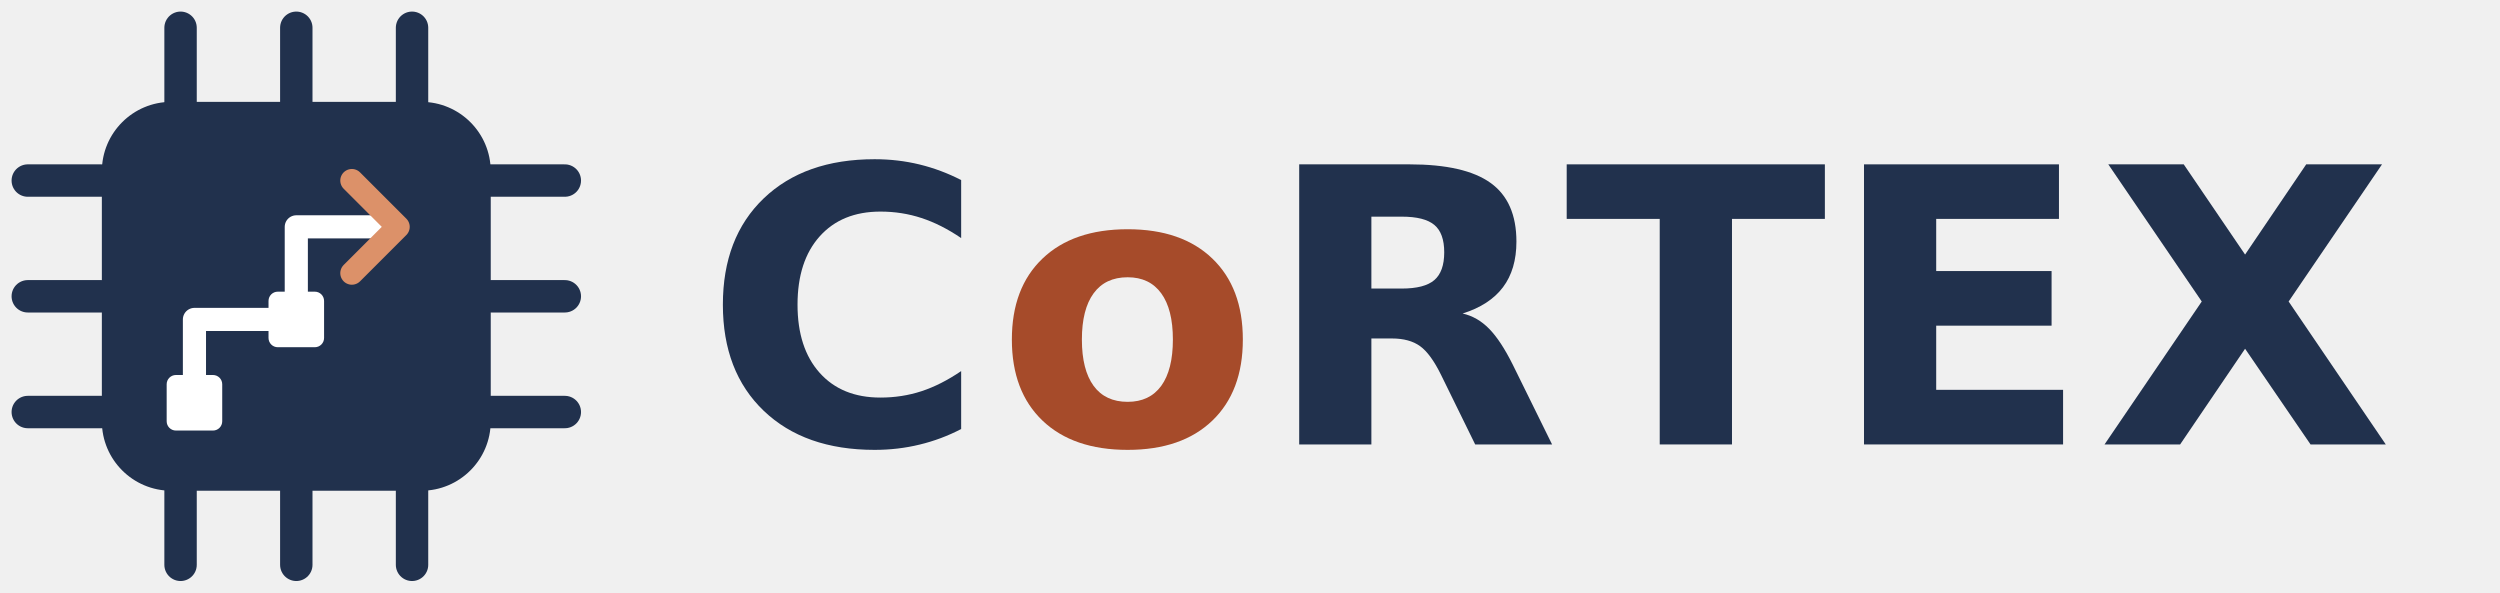
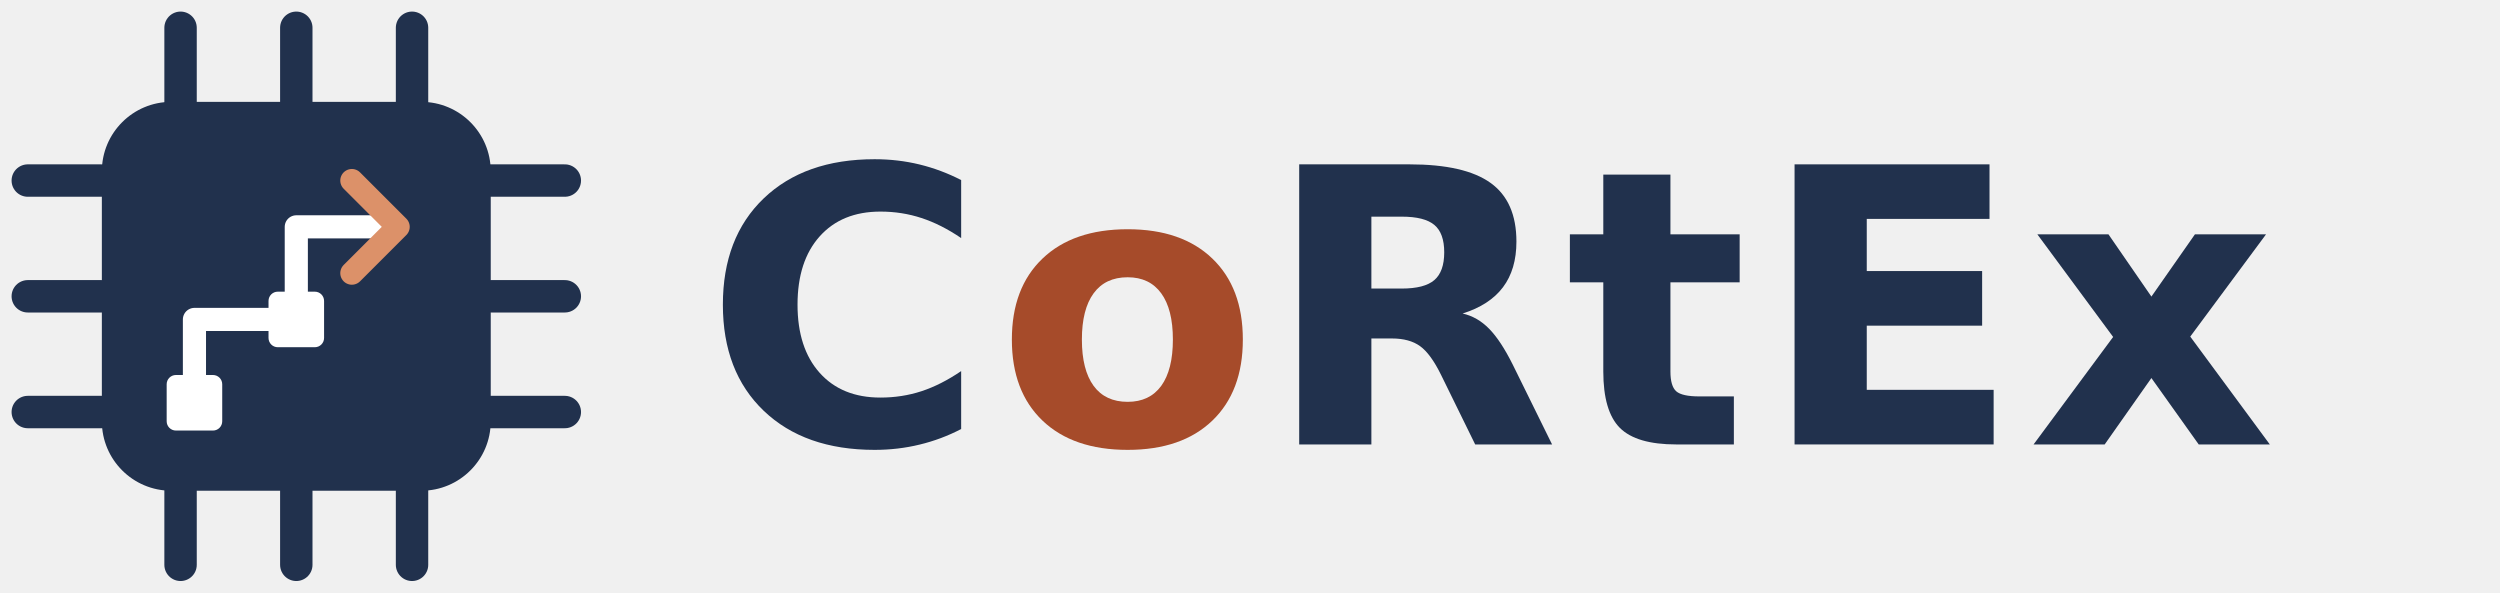
<svg xmlns="http://www.w3.org/2000/svg" width="540" height="128" viewBox="0 0 540 128" role="img" aria-labelledby="logo-title">
  <g fill="#21314d">
    <rect x="22" y="22" width="84" height="84" rx="15" />
    <path d="M39 6v16m25-16v16M89 6v16M39 106v16m25-16v16m25-16v16M6 39h16M6 64h16M6 89h16m84-50h16m-16 25h16m-16 25h16" fill="none" stroke="#21314d" stroke-width="7" stroke-linecap="round" />
  </g>
  <path d="M42 87V69h22V49h22" fill="none" stroke="#ffffff" stroke-width="5" stroke-linejoin="round" />
  <rect x="36" y="81" width="12" height="12" rx="2" fill="#ffffff" />
  <rect x="58" y="63" width="12" height="12" rx="2" fill="#ffffff" />
  <path d="M76 39l10 10-10 10" fill="none" stroke="#dc9169" stroke-width="5" stroke-linecap="round" stroke-linejoin="round" />
  <text x="152" y="96" font-family="DejaVu Sans, Arial, sans-serif" font-size="83" font-weight="700" fill="#21314d">C</text>
  <text x="215" y="96" font-family="DejaVu Sans, Arial, sans-serif" font-size="83" font-weight="700" fill="#a64b2a">o</text>
  <text x="273" y="96" font-family="DejaVu Sans, Arial, sans-serif" font-size="83" font-weight="700" fill="#21314d">R</text>
-   <text x="338" y="96" font-family="DejaVu Sans, Arial, sans-serif" font-size="83" font-weight="700" fill="#21314d">T</text>
-   <text x="395" y="96" font-family="DejaVu Sans, Arial, sans-serif" font-size="83" font-weight="700" fill="#21314d">E</text>
-   <text x="453" y="96" font-family="DejaVu Sans, Arial, sans-serif" font-size="83" font-weight="700" fill="#21314d">X</text>
+   <text x="338" y="96" font-family="DejaVu Sans, Arial, sans-serif" font-size="83" font-weight="700" fill="#21314d">t</text>
+   <text x="380" y="96" font-family="DejaVu Sans, Arial, sans-serif" font-size="83" font-weight="700" fill="#21314d">E</text>
+   <text x="438" y="96" font-family="DejaVu Sans, Arial, sans-serif" font-size="83" font-weight="700" fill="#21314d">x</text>
</svg>
